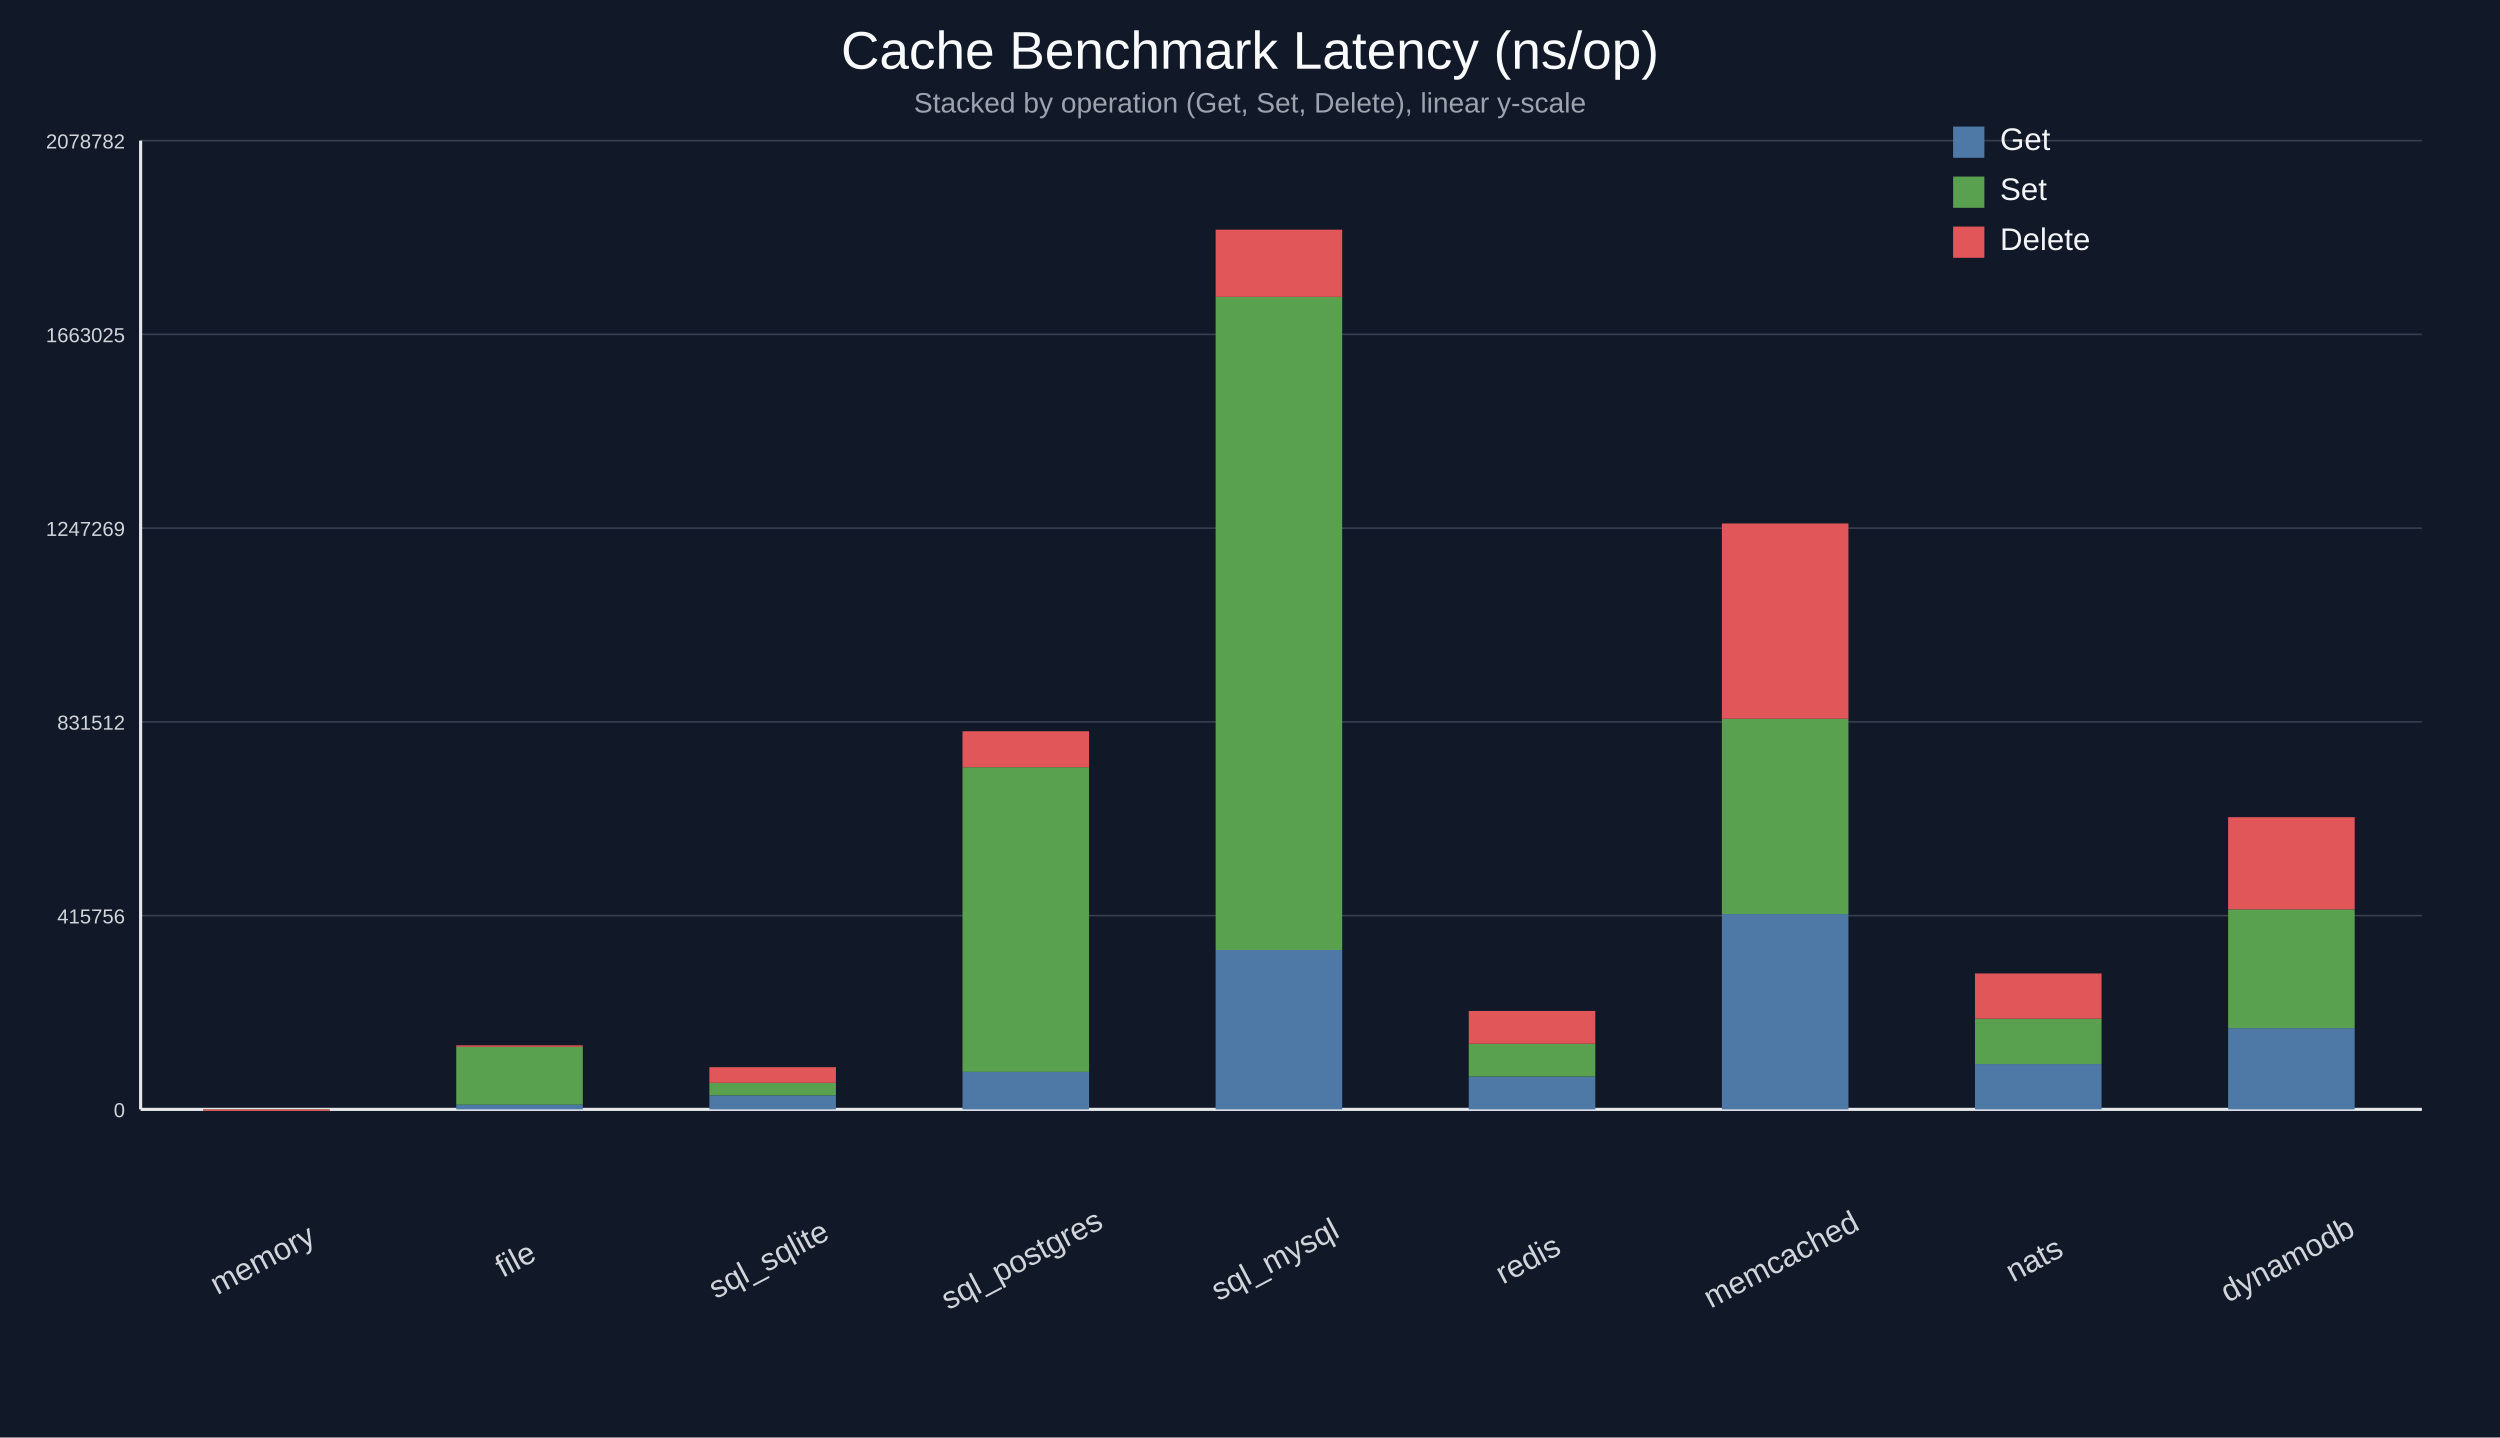
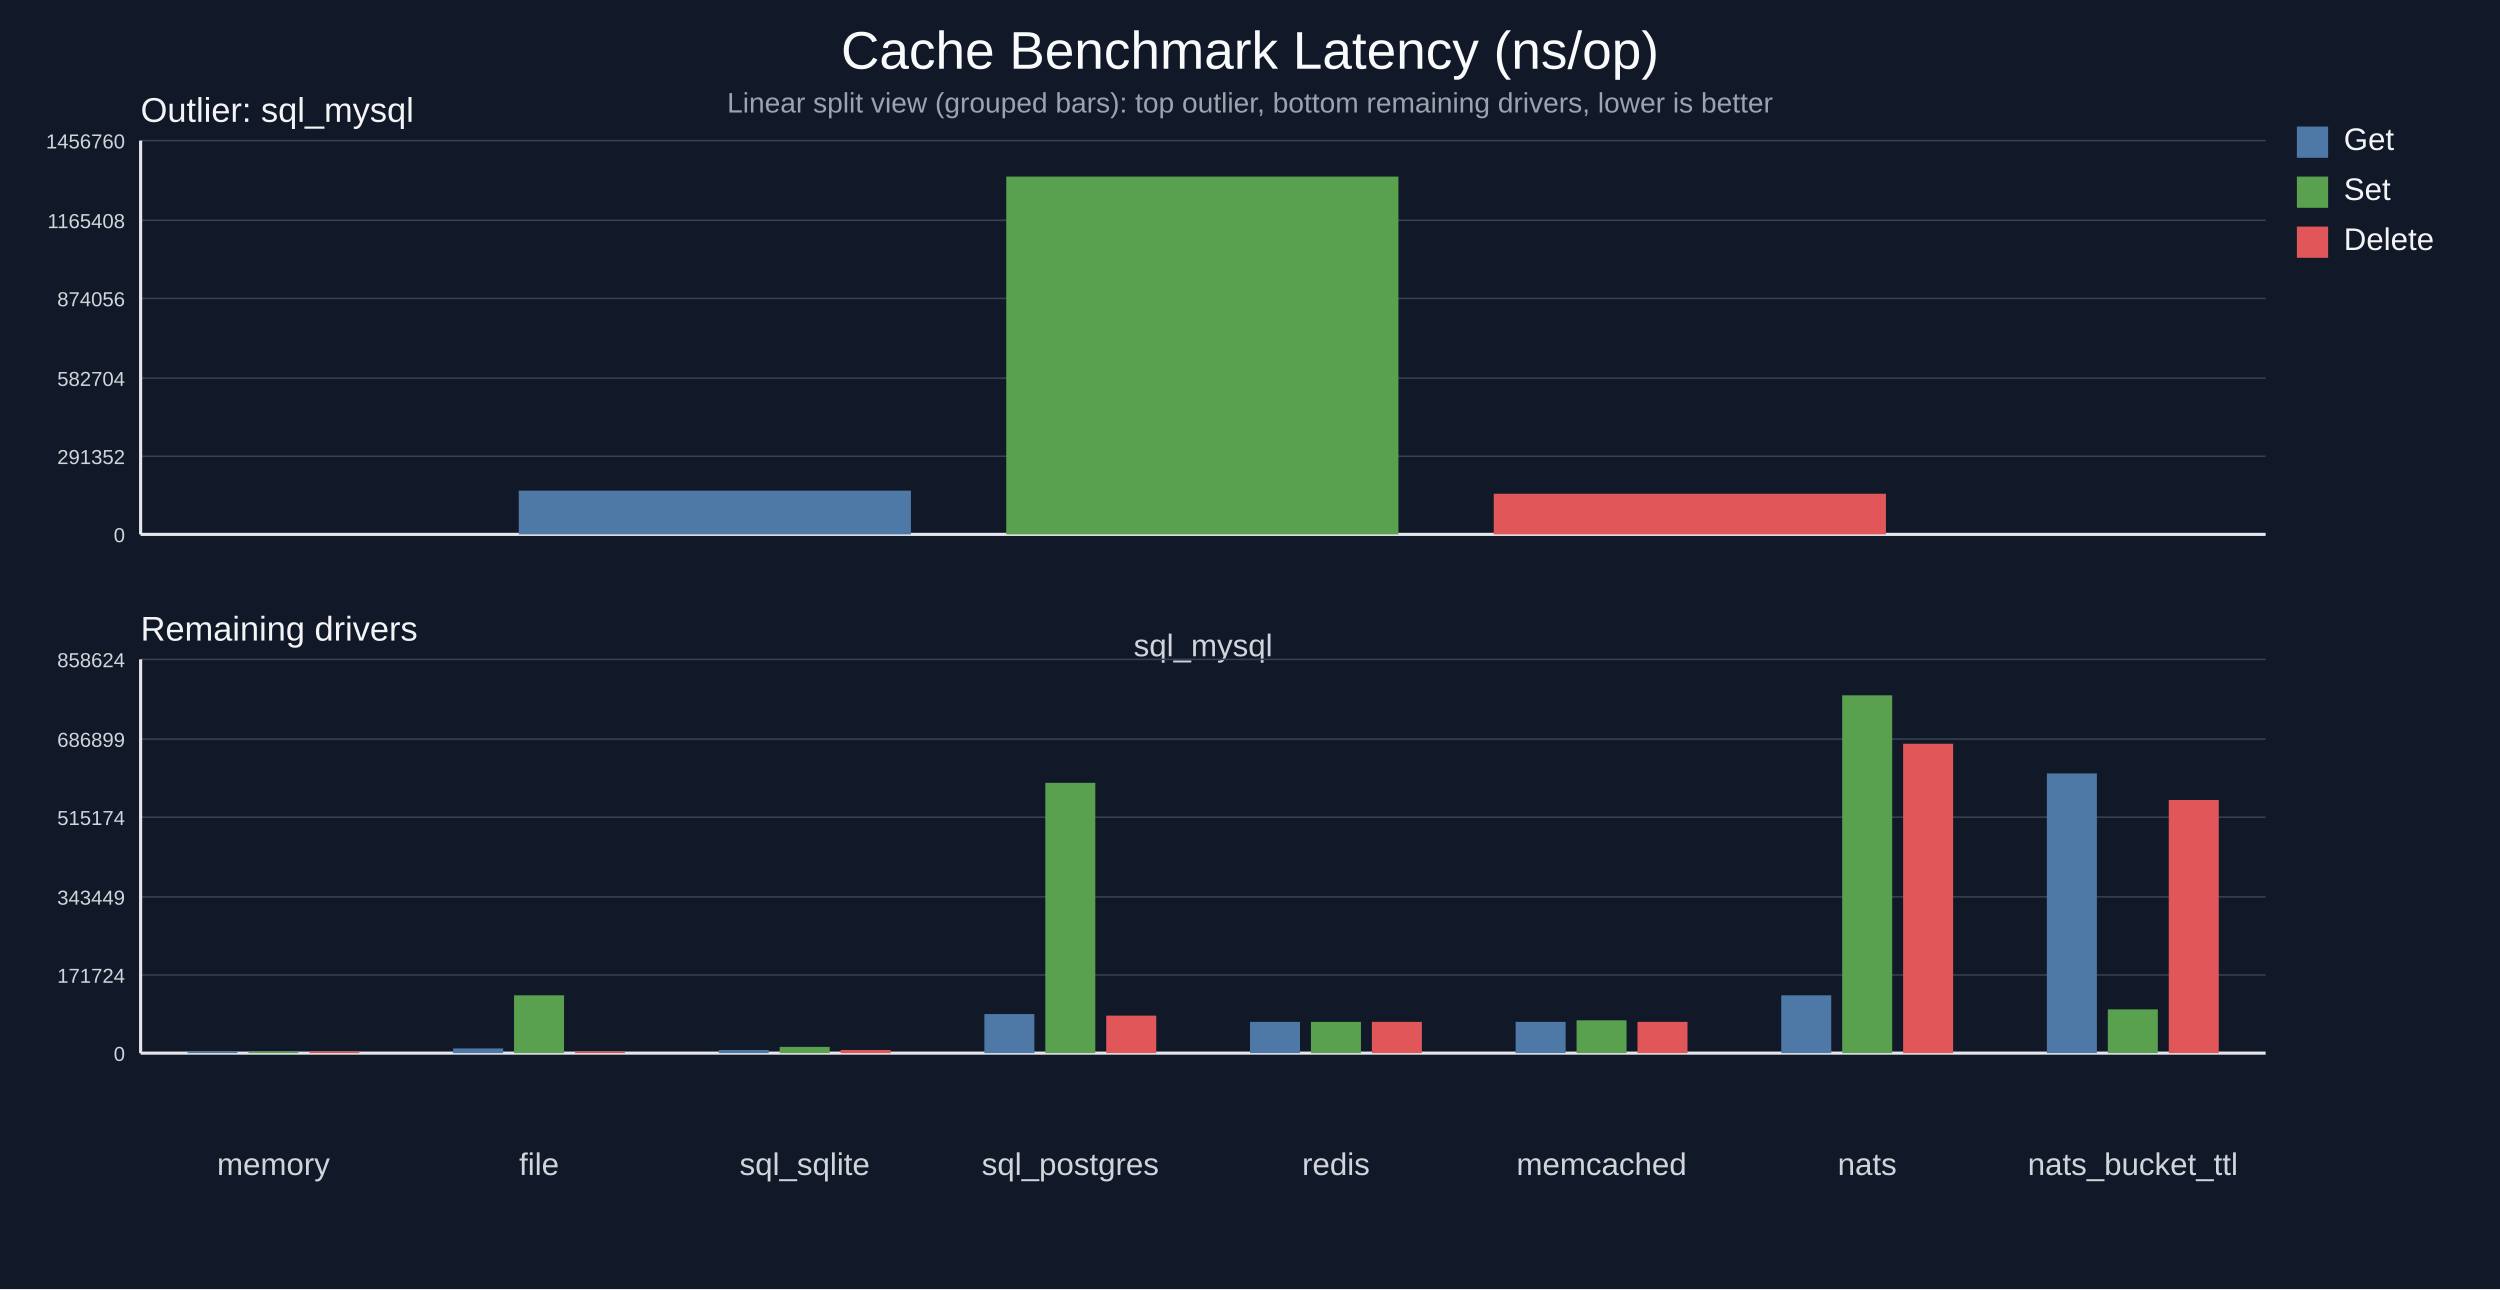
- <svg xmlns="http://www.w3.org/2000/svg" width="1600" height="920" viewBox="0 0 1600 920">
+ <svg xmlns="http://www.w3.org/2000/svg" width="1600" height="825" viewBox="0 0 1600 825">
  <rect width="100%" height="100%" fill="#111827" />
  <text x="800" y="44" text-anchor="middle" fill="#f9fafb" font-size="34" font-family="Arial, sans-serif">Cache Benchmark Latency (ns/op)</text>
-   <text x="800" y="72" text-anchor="middle" fill="#9ca3af" font-size="18" font-family="Arial, sans-serif">Stacked by operation (Get, Set, Delete), linear y-scale</text>
-   <line x1="90" y1="710" x2="1550" y2="710" stroke="#374151" stroke-width="1" />
-   <text x="80" y="715" text-anchor="end" fill="#d1d5db" font-size="13" font-family="Arial, sans-serif">0</text>
-   <line x1="90" y1="586" x2="1550" y2="586" stroke="#374151" stroke-width="1" />
-   <text x="80" y="591" text-anchor="end" fill="#d1d5db" font-size="13" font-family="Arial, sans-serif">415756</text>
-   <line x1="90" y1="462" x2="1550" y2="462" stroke="#374151" stroke-width="1" />
-   <text x="80" y="467" text-anchor="end" fill="#d1d5db" font-size="13" font-family="Arial, sans-serif">831512</text>
-   <line x1="90" y1="338" x2="1550" y2="338" stroke="#374151" stroke-width="1" />
-   <text x="80" y="343" text-anchor="end" fill="#d1d5db" font-size="13" font-family="Arial, sans-serif">1247269</text>
-   <line x1="90" y1="214" x2="1550" y2="214" stroke="#374151" stroke-width="1" />
-   <text x="80" y="219" text-anchor="end" fill="#d1d5db" font-size="13" font-family="Arial, sans-serif">1663025</text>
-   <line x1="90" y1="90" x2="1550" y2="90" stroke="#374151" stroke-width="1" />
-   <text x="80" y="95" text-anchor="end" fill="#d1d5db" font-size="13" font-family="Arial, sans-serif">2078782</text>
-   <line x1="90" y1="710" x2="1550" y2="710" stroke="#e5e7eb" stroke-width="2" />
-   <line x1="90" y1="710" x2="90" y2="90" stroke="#e5e7eb" stroke-width="2" />
-   <rect x="130" y="710" width="81" height="1" fill="#4e79a7" />
-   <rect x="130" y="710" width="81" height="1" fill="#59a14f" />
-   <rect x="130" y="710" width="81" height="1" fill="#e15759" />
-   <text x="171" y="812" text-anchor="middle" fill="#d1d5db" font-size="20" font-family="Arial, sans-serif" transform="rotate(-28,171,812)">memory</text>
-   <rect x="292" y="707" width="81" height="3" fill="#4e79a7" />
-   <rect x="292" y="670" width="81" height="37" fill="#59a14f" />
-   <rect x="292" y="669" width="81" height="1" fill="#e15759" />
-   <text x="333" y="812" text-anchor="middle" fill="#d1d5db" font-size="20" font-family="Arial, sans-serif" transform="rotate(-28,333,812)">file</text>
-   <rect x="454" y="701" width="81" height="9" fill="#4e79a7" />
-   <rect x="454" y="693" width="81" height="8" fill="#59a14f" />
-   <rect x="454" y="683" width="81" height="10" fill="#e15759" />
-   <text x="495" y="812" text-anchor="middle" fill="#d1d5db" font-size="20" font-family="Arial, sans-serif" transform="rotate(-28,495,812)">sql_sqlite</text>
-   <rect x="616" y="686" width="81" height="24" fill="#4e79a7" />
-   <rect x="616" y="491" width="81" height="195" fill="#59a14f" />
-   <rect x="616" y="468" width="81" height="23" fill="#e15759" />
-   <text x="657" y="812" text-anchor="middle" fill="#d1d5db" font-size="20" font-family="Arial, sans-serif" transform="rotate(-28,657,812)">sql_postgres</text>
-   <rect x="778" y="608" width="81" height="102" fill="#4e79a7" />
-   <rect x="778" y="190" width="81" height="418" fill="#59a14f" />
-   <rect x="778" y="147" width="81" height="43" fill="#e15759" />
-   <text x="819" y="812" text-anchor="middle" fill="#d1d5db" font-size="20" font-family="Arial, sans-serif" transform="rotate(-28,819,812)">sql_mysql</text>
-   <rect x="940" y="689" width="81" height="21" fill="#4e79a7" />
-   <rect x="940" y="668" width="81" height="21" fill="#59a14f" />
-   <rect x="940" y="647" width="81" height="21" fill="#e15759" />
-   <text x="981" y="812" text-anchor="middle" fill="#d1d5db" font-size="20" font-family="Arial, sans-serif" transform="rotate(-28,981,812)">redis</text>
-   <rect x="1102" y="585" width="81" height="125" fill="#4e79a7" />
-   <rect x="1102" y="460" width="81" height="125" fill="#59a14f" />
-   <rect x="1102" y="335" width="81" height="125" fill="#e15759" />
-   <text x="1143" y="812" text-anchor="middle" fill="#d1d5db" font-size="20" font-family="Arial, sans-serif" transform="rotate(-28,1143,812)">memcached</text>
-   <rect x="1264" y="681" width="81" height="29" fill="#4e79a7" />
-   <rect x="1264" y="652" width="81" height="29" fill="#59a14f" />
-   <rect x="1264" y="623" width="81" height="29" fill="#e15759" />
-   <text x="1305" y="812" text-anchor="middle" fill="#d1d5db" font-size="20" font-family="Arial, sans-serif" transform="rotate(-28,1305,812)">nats</text>
-   <rect x="1426" y="658" width="81" height="52" fill="#4e79a7" />
-   <rect x="1426" y="582" width="81" height="76" fill="#59a14f" />
-   <rect x="1426" y="523" width="81" height="59" fill="#e15759" />
-   <text x="1467" y="812" text-anchor="middle" fill="#d1d5db" font-size="20" font-family="Arial, sans-serif" transform="rotate(-28,1467,812)">dynamodb</text>
-   <rect x="1250" y="81" width="20" height="20" fill="#4e79a7" />
-   <text x="1280" y="96" fill="#f3f4f6" font-size="20" font-family="Arial, sans-serif">Get</text>
-   <rect x="1250" y="113" width="20" height="20" fill="#59a14f" />
-   <text x="1280" y="128" fill="#f3f4f6" font-size="20" font-family="Arial, sans-serif">Set</text>
-   <rect x="1250" y="145" width="20" height="20" fill="#e15759" />
-   <text x="1280" y="160" fill="#f3f4f6" font-size="20" font-family="Arial, sans-serif">Delete</text>
+   <text x="800" y="72" text-anchor="middle" fill="#9ca3af" font-size="18" font-family="Arial, sans-serif">Linear split view (grouped bars): top outlier, bottom remaining drivers, lower is better</text>
+   <rect x="1470" y="81" width="20" height="20" fill="#4e79a7" />
+   <text x="1500" y="96" fill="#f3f4f6" font-size="20" font-family="Arial, sans-serif">Get</text>
+   <rect x="1470" y="113" width="20" height="20" fill="#59a14f" />
+   <text x="1500" y="128" fill="#f3f4f6" font-size="20" font-family="Arial, sans-serif">Set</text>
+   <rect x="1470" y="145" width="20" height="20" fill="#e15759" />
+   <text x="1500" y="160" fill="#f3f4f6" font-size="20" font-family="Arial, sans-serif">Delete</text>
+   <text x="90" y="78" fill="#f3f4f6" font-size="22" font-family="Arial, sans-serif">Outlier: sql_mysql</text>
+   <line x1="90" y1="342" x2="1450" y2="342" stroke="#374151" stroke-width="1" />
+   <text x="80" y="347" text-anchor="end" fill="#d1d5db" font-size="13" font-family="Arial, sans-serif">0</text>
+   <line x1="90" y1="292" x2="1450" y2="292" stroke="#374151" stroke-width="1" />
+   <text x="80" y="297" text-anchor="end" fill="#d1d5db" font-size="13" font-family="Arial, sans-serif">291352</text>
+   <line x1="90" y1="242" x2="1450" y2="242" stroke="#374151" stroke-width="1" />
+   <text x="80" y="247" text-anchor="end" fill="#d1d5db" font-size="13" font-family="Arial, sans-serif">582704</text>
+   <line x1="90" y1="191" x2="1450" y2="191" stroke="#374151" stroke-width="1" />
+   <text x="80" y="196" text-anchor="end" fill="#d1d5db" font-size="13" font-family="Arial, sans-serif">874056</text>
+   <line x1="90" y1="141" x2="1450" y2="141" stroke="#374151" stroke-width="1" />
+   <text x="80" y="146" text-anchor="end" fill="#d1d5db" font-size="13" font-family="Arial, sans-serif">1165408</text>
+   <line x1="90" y1="90" x2="1450" y2="90" stroke="#374151" stroke-width="1" />
+   <text x="80" y="95" text-anchor="end" fill="#d1d5db" font-size="13" font-family="Arial, sans-serif">1456760</text>
+   <line x1="90" y1="342" x2="1450" y2="342" stroke="#e5e7eb" stroke-width="2" />
+   <line x1="90" y1="342" x2="90" y2="90" stroke="#e5e7eb" stroke-width="2" />
+   <rect x="332" y="314" width="251" height="28" fill="#4e79a7" />
+   <rect x="644" y="113" width="251" height="229" fill="#59a14f" />
+   <rect x="956" y="316" width="251" height="26" fill="#e15759" />
+   <text x="770" y="420" text-anchor="middle" fill="#d1d5db" font-size="20" font-family="Arial, sans-serif">sql_mysql</text>
+   <text x="90" y="410" fill="#f3f4f6" font-size="22" font-family="Arial, sans-serif">Remaining drivers</text>
+   <line x1="90" y1="674" x2="1450" y2="674" stroke="#374151" stroke-width="1" />
+   <text x="80" y="679" text-anchor="end" fill="#d1d5db" font-size="13" font-family="Arial, sans-serif">0</text>
+   <line x1="90" y1="624" x2="1450" y2="624" stroke="#374151" stroke-width="1" />
+   <text x="80" y="629" text-anchor="end" fill="#d1d5db" font-size="13" font-family="Arial, sans-serif">171724</text>
+   <line x1="90" y1="574" x2="1450" y2="574" stroke="#374151" stroke-width="1" />
+   <text x="80" y="579" text-anchor="end" fill="#d1d5db" font-size="13" font-family="Arial, sans-serif">343449</text>
+   <line x1="90" y1="523" x2="1450" y2="523" stroke="#374151" stroke-width="1" />
+   <text x="80" y="528" text-anchor="end" fill="#d1d5db" font-size="13" font-family="Arial, sans-serif">515174</text>
+   <line x1="90" y1="473" x2="1450" y2="473" stroke="#374151" stroke-width="1" />
+   <text x="80" y="478" text-anchor="end" fill="#d1d5db" font-size="13" font-family="Arial, sans-serif">686899</text>
+   <line x1="90" y1="422" x2="1450" y2="422" stroke="#374151" stroke-width="1" />
+   <text x="80" y="427" text-anchor="end" fill="#d1d5db" font-size="13" font-family="Arial, sans-serif">858624</text>
+   <line x1="90" y1="674" x2="1450" y2="674" stroke="#e5e7eb" stroke-width="2" />
+   <line x1="90" y1="674" x2="90" y2="422" stroke="#e5e7eb" stroke-width="2" />
+   <rect x="120" y="673" width="32" height="1" fill="#4e79a7" />
+   <rect x="159" y="673" width="32" height="1" fill="#59a14f" />
+   <rect x="198" y="673" width="32" height="1" fill="#e15759" />
+   <text x="175" y="752" text-anchor="middle" fill="#d1d5db" font-size="20" font-family="Arial, sans-serif">memory</text>
+   <rect x="290" y="671" width="32" height="3" fill="#4e79a7" />
+   <rect x="329" y="637" width="32" height="37" fill="#59a14f" />
+   <rect x="368" y="673" width="32" height="1" fill="#e15759" />
+   <text x="345" y="752" text-anchor="middle" fill="#d1d5db" font-size="20" font-family="Arial, sans-serif">file</text>
+   <rect x="460" y="672" width="32" height="2" fill="#4e79a7" />
+   <rect x="499" y="670" width="32" height="4" fill="#59a14f" />
+   <rect x="538" y="672" width="32" height="2" fill="#e15759" />
+   <text x="515" y="752" text-anchor="middle" fill="#d1d5db" font-size="20" font-family="Arial, sans-serif">sql_sqlite</text>
+   <rect x="630" y="649" width="32" height="25" fill="#4e79a7" />
+   <rect x="669" y="501" width="32" height="173" fill="#59a14f" />
+   <rect x="708" y="650" width="32" height="24" fill="#e15759" />
+   <text x="685" y="752" text-anchor="middle" fill="#d1d5db" font-size="20" font-family="Arial, sans-serif">sql_postgres</text>
+   <rect x="800" y="654" width="32" height="20" fill="#4e79a7" />
+   <rect x="839" y="654" width="32" height="20" fill="#59a14f" />
+   <rect x="878" y="654" width="32" height="20" fill="#e15759" />
+   <text x="855" y="752" text-anchor="middle" fill="#d1d5db" font-size="20" font-family="Arial, sans-serif">redis</text>
+   <rect x="970" y="654" width="32" height="20" fill="#4e79a7" />
+   <rect x="1009" y="653" width="32" height="21" fill="#59a14f" />
+   <rect x="1048" y="654" width="32" height="20" fill="#e15759" />
+   <text x="1025" y="752" text-anchor="middle" fill="#d1d5db" font-size="20" font-family="Arial, sans-serif">memcached</text>
+   <rect x="1140" y="637" width="32" height="37" fill="#4e79a7" />
+   <rect x="1179" y="445" width="32" height="229" fill="#59a14f" />
+   <rect x="1218" y="476" width="32" height="198" fill="#e15759" />
+   <text x="1195" y="752" text-anchor="middle" fill="#d1d5db" font-size="20" font-family="Arial, sans-serif">nats</text>
+   <rect x="1310" y="495" width="32" height="179" fill="#4e79a7" />
+   <rect x="1349" y="646" width="32" height="28" fill="#59a14f" />
+   <rect x="1388" y="512" width="32" height="162" fill="#e15759" />
+   <text x="1365" y="752" text-anchor="middle" fill="#d1d5db" font-size="20" font-family="Arial, sans-serif">nats_bucket_ttl</text>
</svg>
